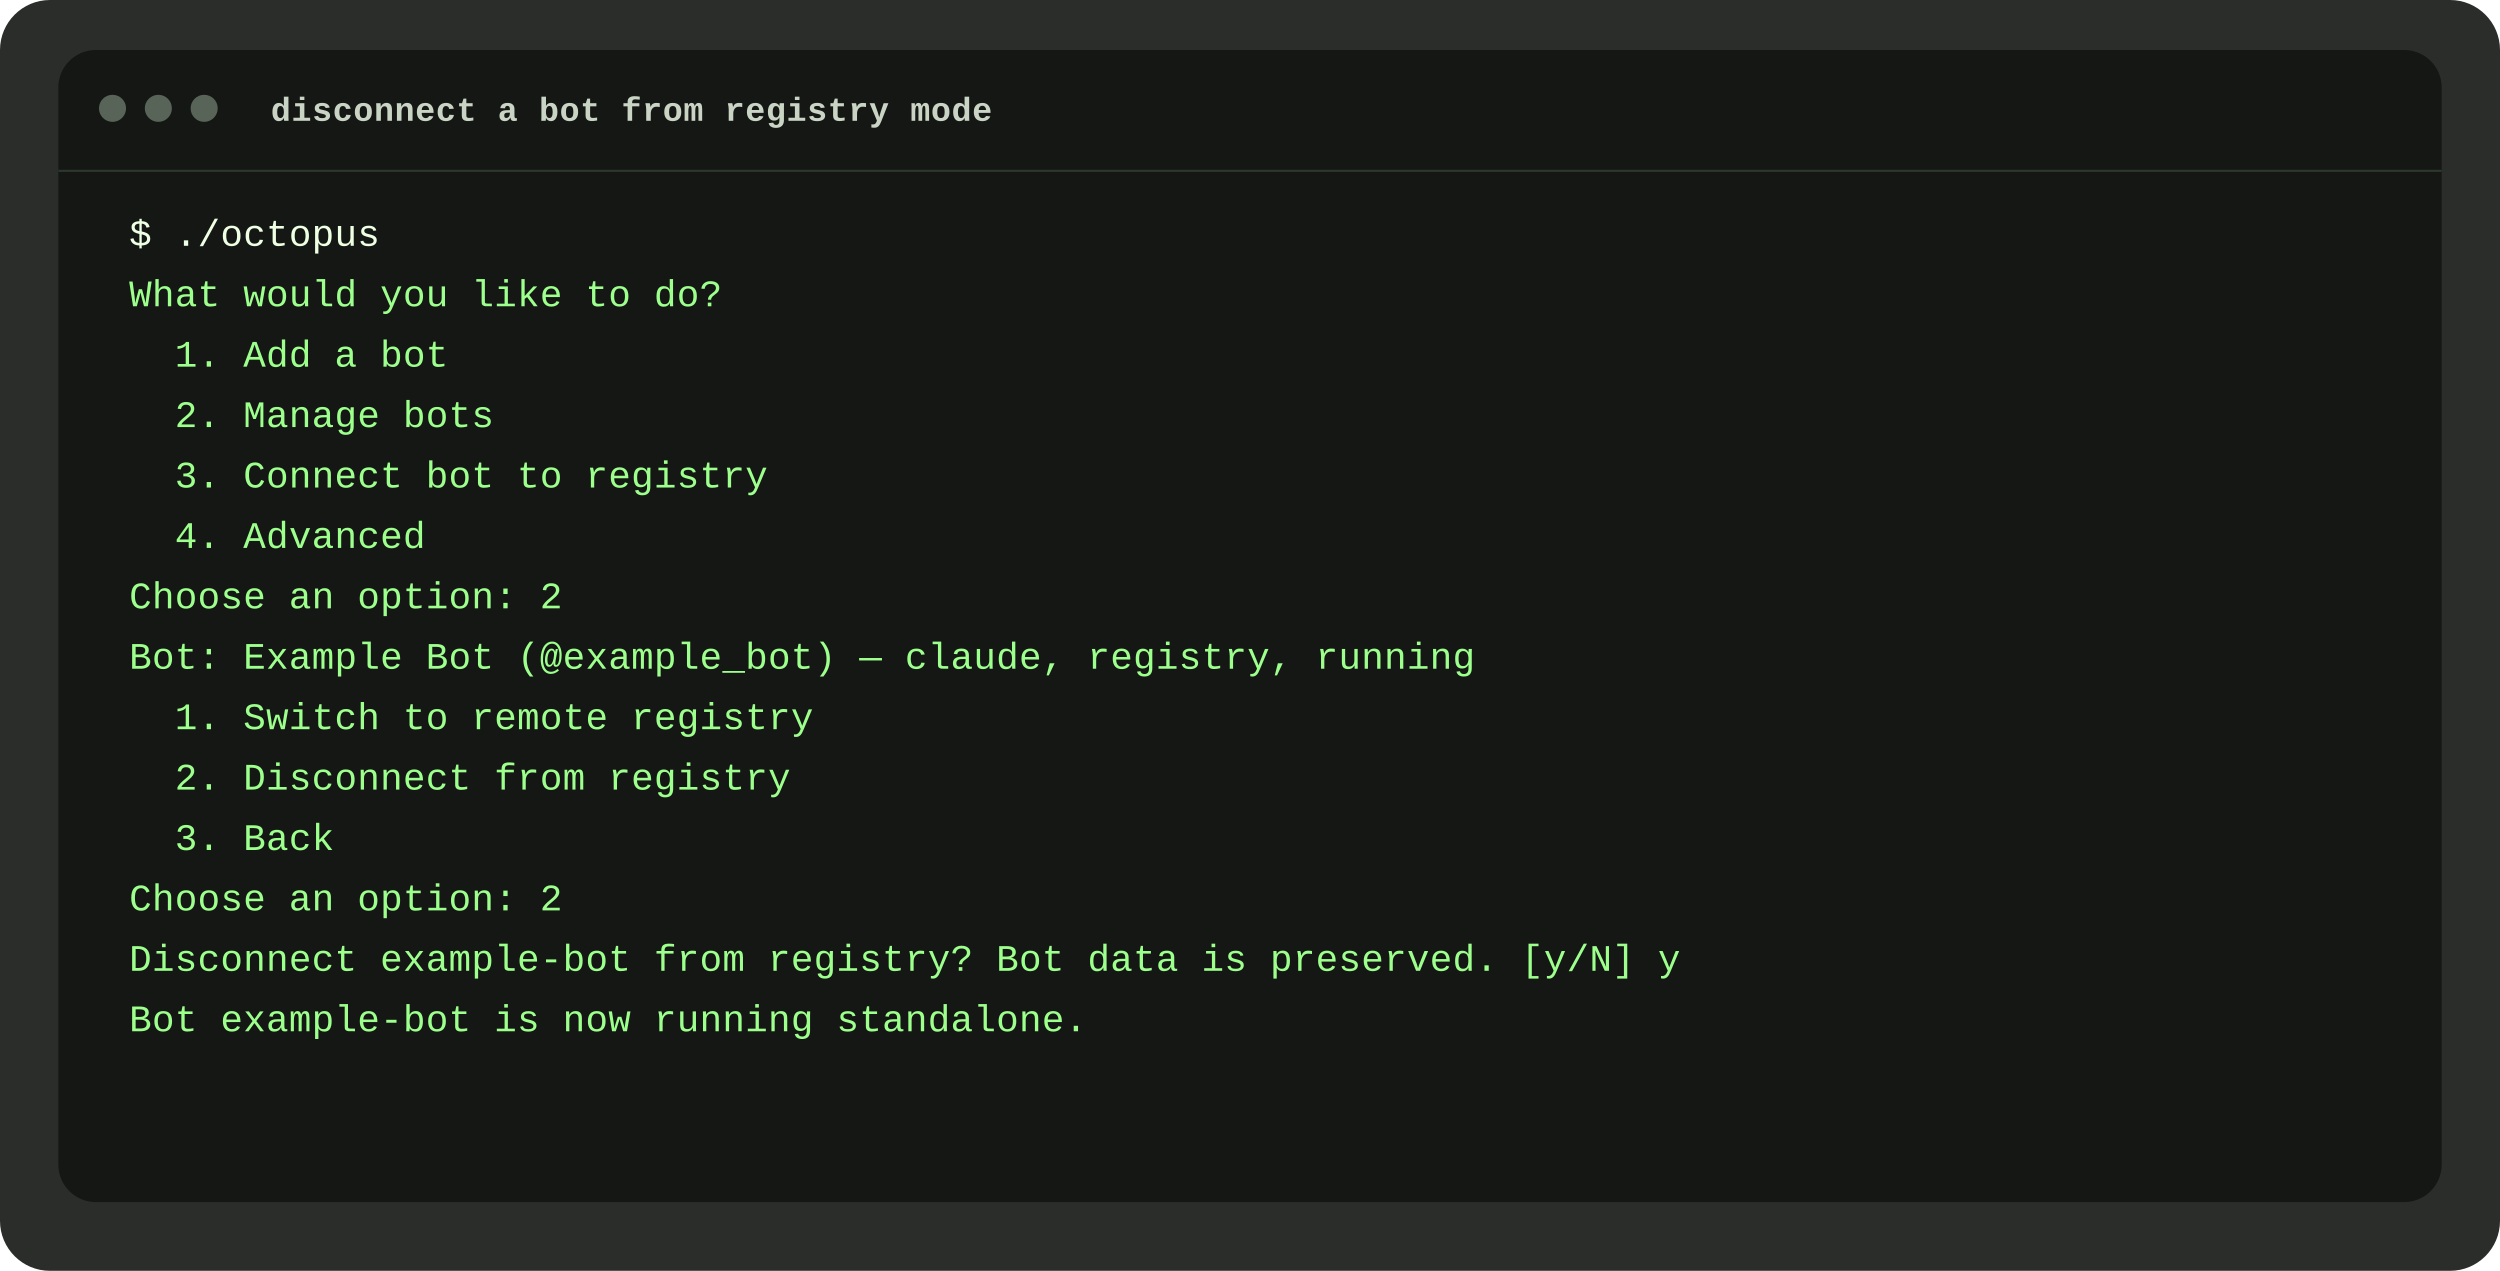
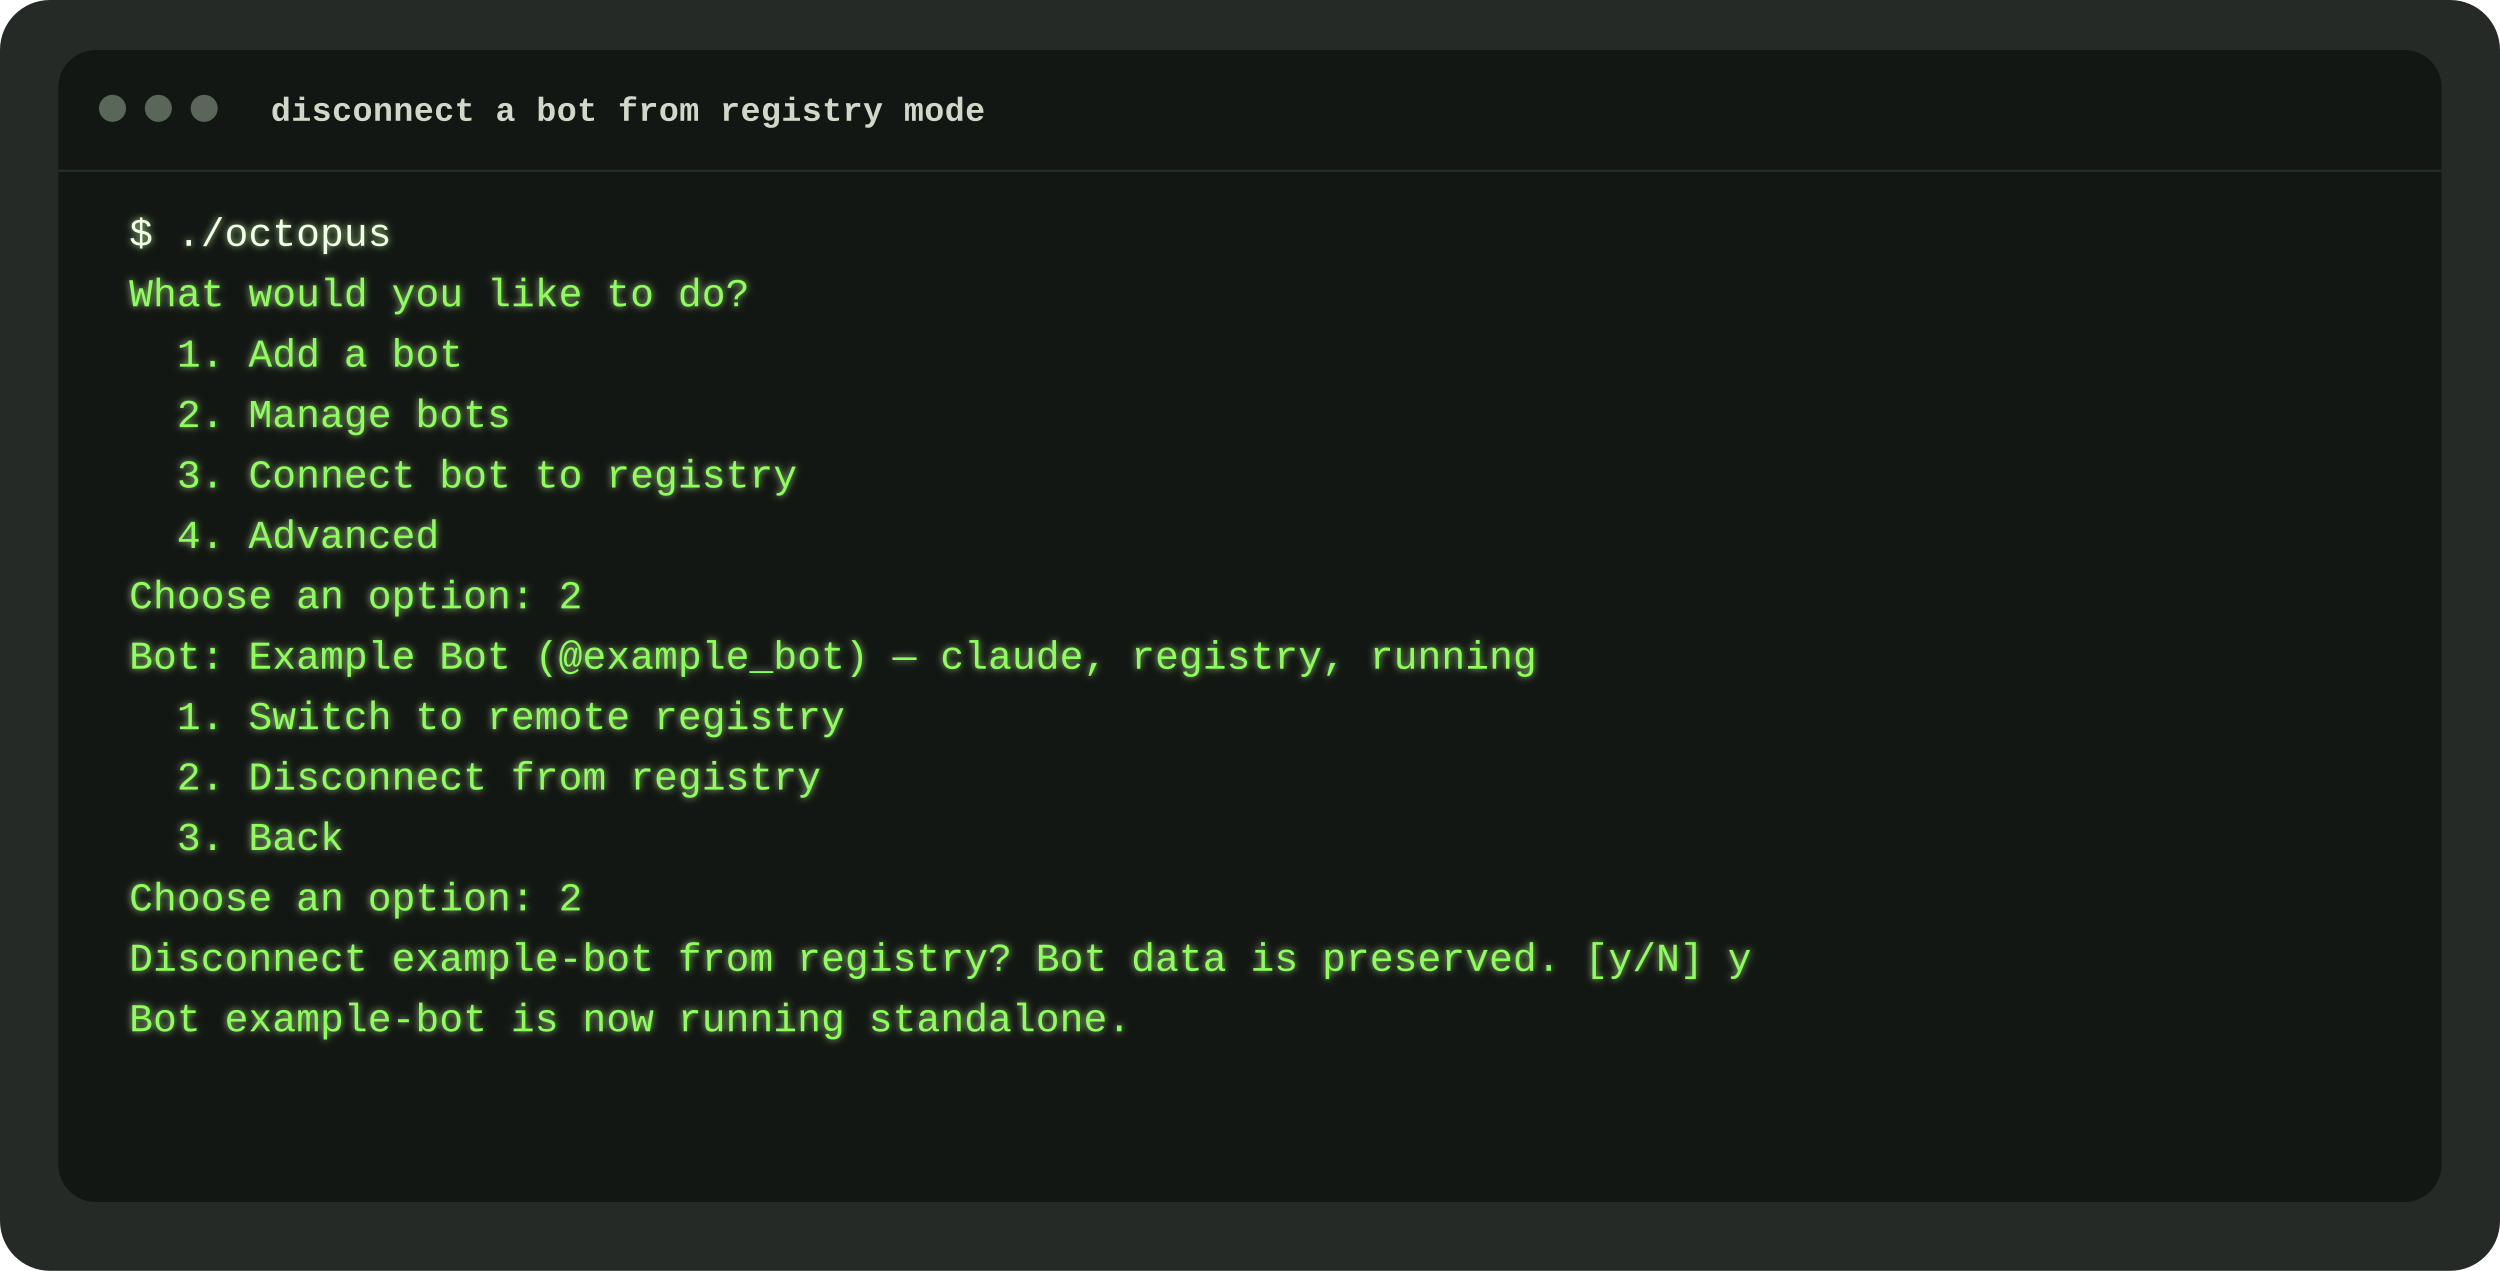
<svg xmlns="http://www.w3.org/2000/svg" width="1200" height="610" viewBox="0 0 1200 610" role="img" aria-labelledby="title desc">
  <style>
-     .bg { fill: #2a2d2a; }
-     .panel { fill: #141714; }
-     .rule { stroke: #2d382d; stroke-width: 1; }
-     .dot { fill: #596459; }
-     .label { fill: #cad4c4; font: 600 16px "Courier New", "Lucida Console", Monaco, monospace; letter-spacing: 0.3px; }
-     .line { fill: #9dff8c; font: 18px "Courier New", "Lucida Console", Monaco, monospace; letter-spacing: 0.15px; }
-     .prompt { fill: #eeffe3; }
+     .bg { fill: #262a26; }
+     .panel { fill: #131713; }
+     .rule { stroke: #274227; stroke-width: 1; opacity: 0.65; }
+     .dot { fill: #5a665a; }
+     .label { fill: #cfd8c9; font: 600 16px "IBM Plex Mono", "SFMono-Regular", Menlo, Monaco, Consolas, "Liberation Mono", monospace; letter-spacing: 0.2px; }
+     .line { fill: #8cff58; font: 19px "IBM Plex Mono", "SFMono-Regular", Menlo, Monaco, Consolas, "Liberation Mono", monospace; letter-spacing: 0.05px; filter: url(#crt-glow); }
+     .prompt { fill: #f1ffe6; }
  </style>
+   <defs>
+     <filter id="crt-glow" x="-20%" y="-20%" width="140%" height="140%">
+       <feGaussianBlur stdDeviation="1.7" result="blur" />
+       <feColorMatrix in="blur" type="matrix" values="0 0 0 0 0.55 0 0 0 0 1 0 0 0 0 0.35 0 0 0 0.8 0" result="glow" />
+       <feMerge>
+         <feMergeNode in="glow" />
+         <feMergeNode in="SourceGraphic" />
+       </feMerge>
+     </filter>
+   </defs>
  <rect class="bg" x="0" y="0" width="1200" height="610" rx="24" />
  <g transform="translate(28 24)">
    <rect class="panel" x="0" y="0" width="1144" height="553" rx="18" />
    <circle class="dot" cx="26" cy="28" r="6.5" />
    <circle class="dot" cx="48" cy="28" r="6.5" />
    <circle class="dot" cx="70" cy="28" r="6.5" />
    <text class="label" x="102" y="34">disconnect a bot from registry mode</text>
    <line class="rule" x1="0" y1="58" x2="1144" y2="58" />
    <text class="line" xml:space="preserve">
      <tspan class="prompt" x="34" y="94">$ ./octopus</tspan>
      <tspan x="34" dy="29">What would you like to do?</tspan>
      <tspan x="34" dy="29">  1. Add a bot</tspan>
      <tspan x="34" dy="29">  2. Manage bots</tspan>
      <tspan x="34" dy="29">  3. Connect bot to registry</tspan>
      <tspan x="34" dy="29">  4. Advanced</tspan>
      <tspan x="34" dy="29">Choose an option: 2</tspan>
      <tspan x="34" dy="29" />
      <tspan x="34" dy="29">Bot: Example Bot (@example_bot) — claude, registry, running</tspan>
      <tspan x="34" dy="29" />
      <tspan x="34" dy="29">  1. Switch to remote registry</tspan>
      <tspan x="34" dy="29">  2. Disconnect from registry</tspan>
      <tspan x="34" dy="29">  3. Back</tspan>
      <tspan x="34" dy="29">Choose an option: 2</tspan>
      <tspan x="34" dy="29">Disconnect example-bot from registry? Bot data is preserved. [y/N] y</tspan>
      <tspan x="34" dy="29">Bot example-bot is now running standalone.</tspan>
    </text>
  </g>
</svg>
